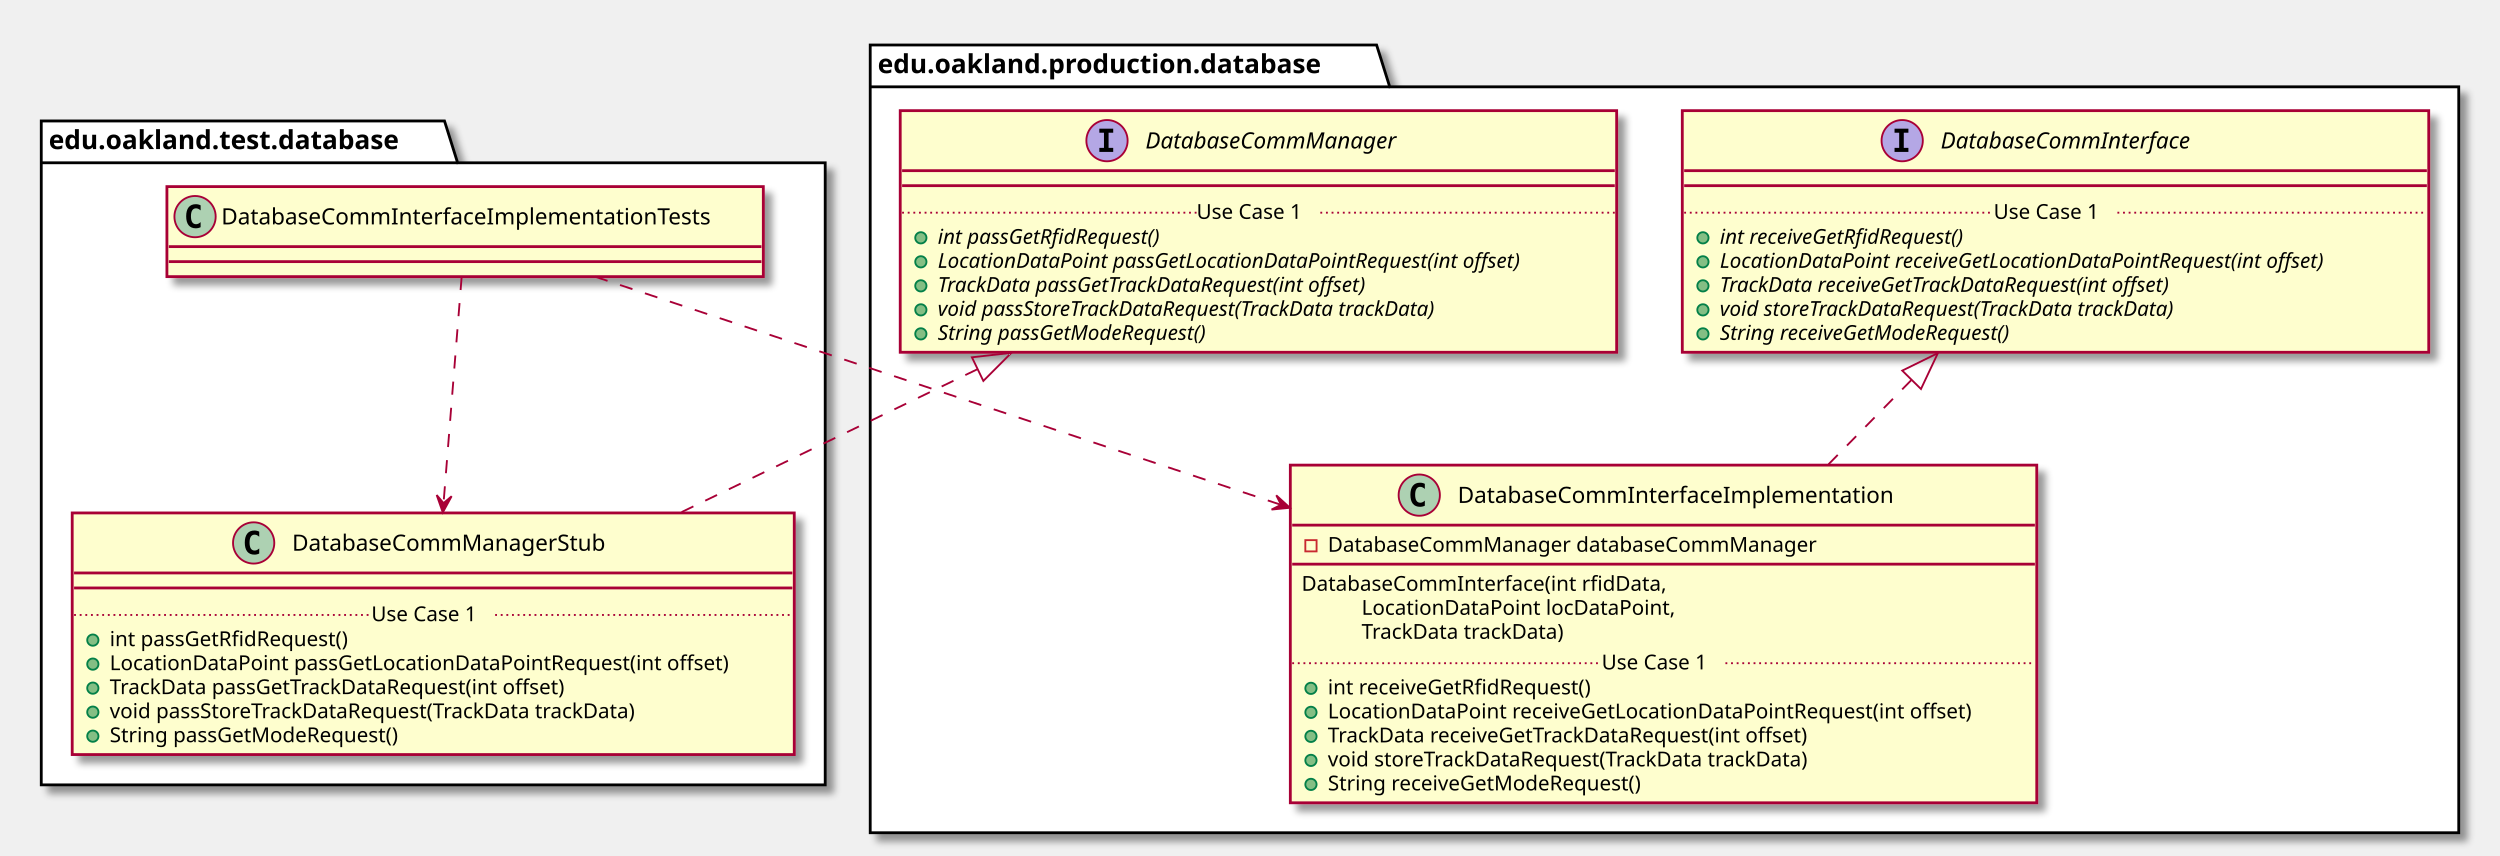
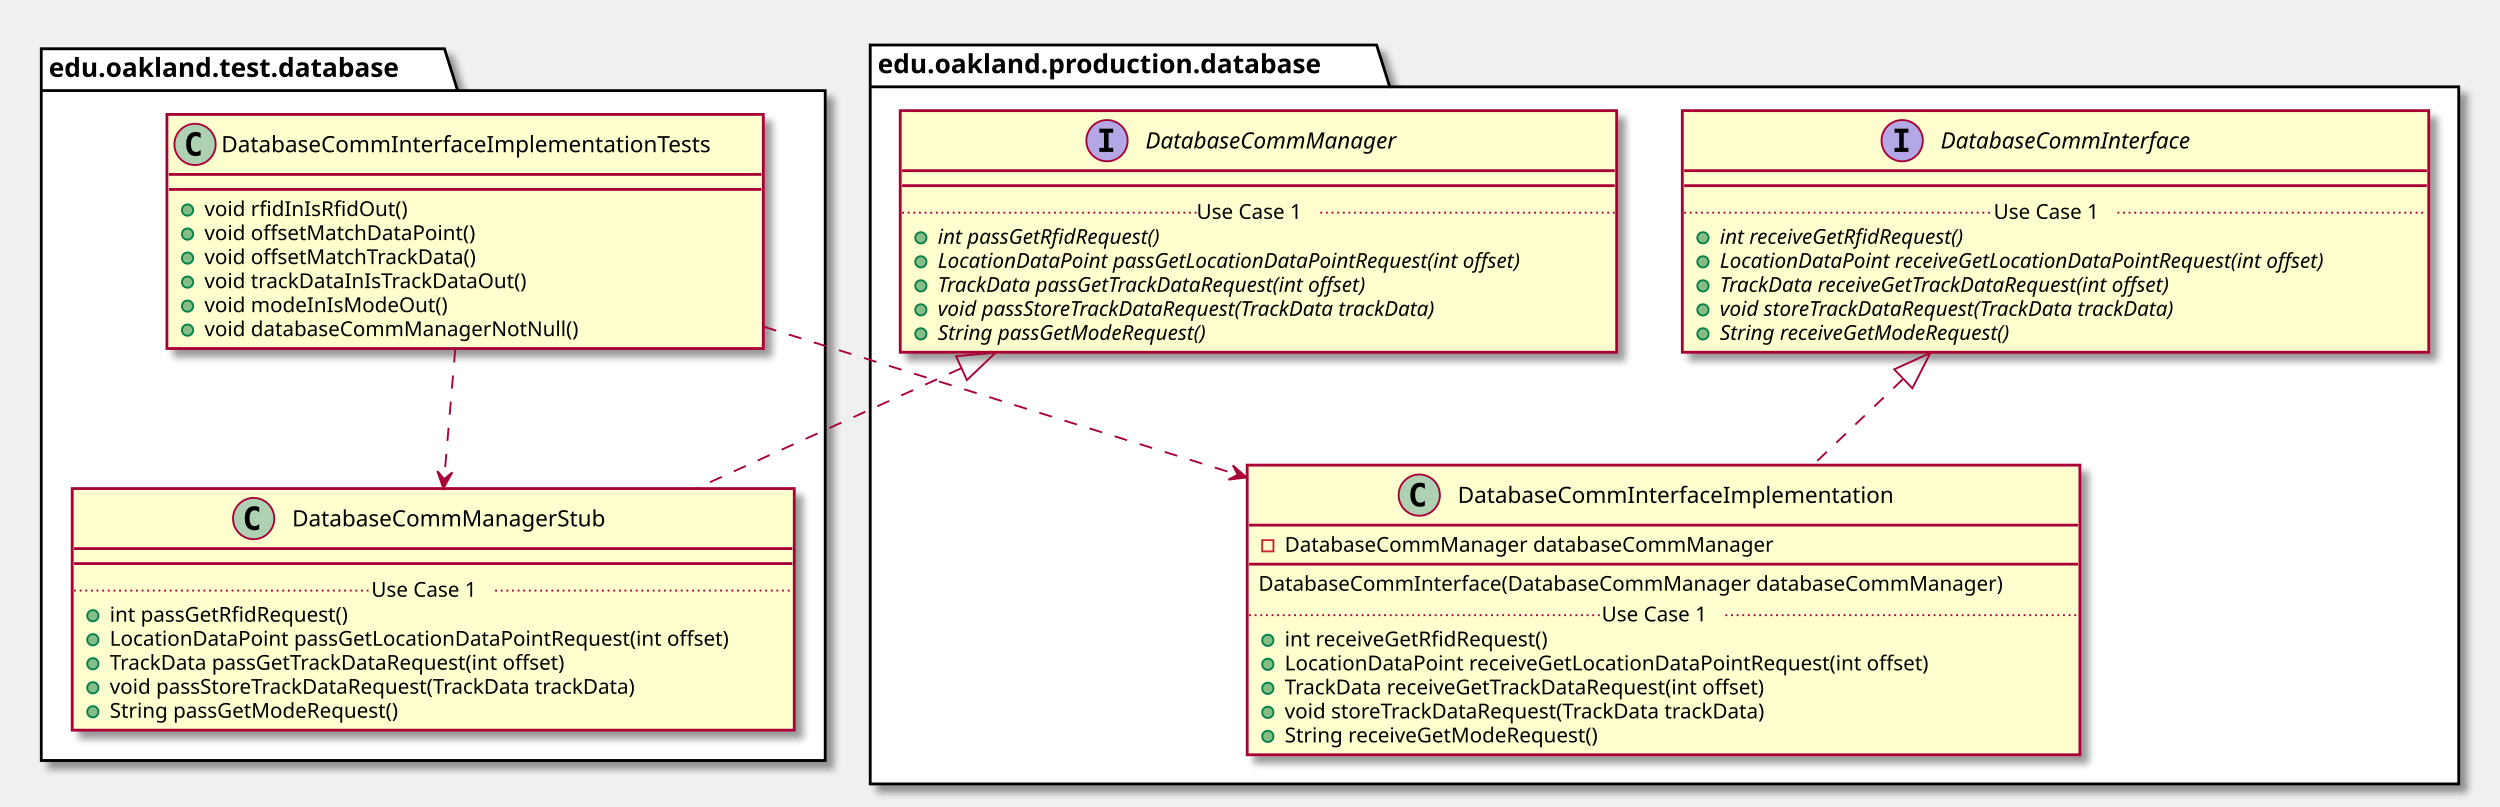
- <svg xmlns="http://www.w3.org/2000/svg" contentScriptType="application/ecmascript" contentStyleType="text/css" height="456px" preserveAspectRatio="none" style="width:1333px;height:456px;" version="1.1" viewBox="0 0 1333 456" width="1333px" zoomAndPan="magnify">
+ <svg xmlns="http://www.w3.org/2000/svg" contentScriptType="application/ecmascript" contentStyleType="text/css" height="430px" preserveAspectRatio="none" style="width:1333px;height:430px;" version="1.1" viewBox="0 0 1333 430" width="1333px" zoomAndPan="magnify">
  <defs>
-     <filter height="300%" id="f9vwxz6u68wg6" width="300%" x="-1" y="-1">
+     <filter height="300%" id="f1ndmvtk3av92o" width="300%" x="-1" y="-1">
      <feGaussianBlur result="blurOut" stdDeviation="2.0" />
      <feColorMatrix in="blurOut" result="blurOut2" type="matrix" values="0 0 0 0 0 0 0 0 0 0 0 0 0 0 0 0 0 0 .4 0" />
      <feOffset dx="4.0" dy="4.0" in="blurOut2" result="blurOut3" />
      <feBlend in="SourceGraphic" in2="blurOut3" mode="normal" />
    </filter>
  </defs>
  <g>
-     <polygon fill="#FFFFFF" filter="url(#f9vwxz6u68wg6)" points="22,64.5,237,64.5,244,86.797,440,86.797,440,418.5,22,418.5,22,64.5" style="stroke: #000000; stroke-width: 1.5;" />
-     <line style="stroke: #000000; stroke-width: 1.5;" x1="22" x2="244" y1="86.797" y2="86.797" />
-     <text fill="#000000" font-family="sans-serif" font-size="14" font-weight="bold" lengthAdjust="spacingAndGlyphs" textLength="209" x="26" y="79.495">edu.oakland.test.database</text>
-     <polygon fill="#FFFFFF" filter="url(#f9vwxz6u68wg6)" points="464,24,734,24,741,46.297,1311,46.297,1311,444,464,444,464,24" style="stroke: #000000; stroke-width: 1.5;" />
+     <polygon fill="#FFFFFF" filter="url(#f1ndmvtk3av92o)" points="22,26,237,26,244,48.297,440,48.297,440,405.5,22,405.5,22,26" style="stroke: #000000; stroke-width: 1.5;" />
+     <line style="stroke: #000000; stroke-width: 1.5;" x1="22" x2="244" y1="48.297" y2="48.297" />
+     <text fill="#000000" font-family="sans-serif" font-size="14" font-weight="bold" lengthAdjust="spacingAndGlyphs" textLength="209" x="26" y="40.995">edu.oakland.test.database</text>
+     <polygon fill="#FFFFFF" filter="url(#f1ndmvtk3av92o)" points="464,24,734,24,741,46.297,1311,46.297,1311,418,464,418,464,24" style="stroke: #000000; stroke-width: 1.5;" />
    <line style="stroke: #000000; stroke-width: 1.5;" x1="464" x2="741" y1="46.297" y2="46.297" />
    <text fill="#000000" font-family="sans-serif" font-size="14" font-weight="bold" lengthAdjust="spacingAndGlyphs" textLength="264" x="468" y="38.995">edu.oakland.production.database</text>
-     <rect fill="#FEFECE" filter="url(#f9vwxz6u68wg6)" height="48" id="DatabaseCommInterfaceImplementationTests" style="stroke: #A80036; stroke-width: 1.5;" width="318" x="89" y="99.5" />
-     <ellipse cx="104" cy="115.5" fill="#ADD1B2" rx="11" ry="11" style="stroke: #A80036; stroke-width: 1.0;" />
-     <path d="M106.969,121.141 Q106.391,121.438 105.75,121.578 Q105.109,121.734 104.406,121.734 Q101.906,121.734 100.578,120.094 Q99.266,118.438 99.266,115.312 Q99.266,112.188 100.578,110.531 Q101.906,108.875 104.406,108.875 Q105.109,108.875 105.75,109.031 Q106.406,109.188 106.969,109.484 L106.969,112.203 Q106.344,111.625 105.75,111.359 Q105.156,111.078 104.531,111.078 Q103.188,111.078 102.5,112.156 Q101.812,113.219 101.812,115.312 Q101.812,117.406 102.5,118.484 Q103.188,119.547 104.531,119.547 Q105.156,119.547 105.75,119.281 Q106.344,119 106.969,118.422 L106.969,121.141 Z " />
-     <text fill="#000000" font-family="sans-serif" font-size="12" lengthAdjust="spacingAndGlyphs" textLength="286" x="118" y="119.654">DatabaseCommInterfaceImplementationTests</text>
-     <line style="stroke: #A80036; stroke-width: 1.5;" x1="90" x2="406" y1="131.5" y2="131.5" />
-     <line style="stroke: #A80036; stroke-width: 1.5;" x1="90" x2="406" y1="139.5" y2="139.5" />
-     <rect fill="#FEFECE" filter="url(#f9vwxz6u68wg6)" height="128.828" id="DatabaseCommManagerStub" style="stroke: #A80036; stroke-width: 1.5;" width="385" x="38.5" y="273.5" />
-     <ellipse cx="135.25" cy="289.5" fill="#ADD1B2" rx="11" ry="11" style="stroke: #A80036; stroke-width: 1.0;" />
-     <path d="M138.219,295.141 Q137.641,295.438 137,295.578 Q136.359,295.734 135.656,295.734 Q133.156,295.734 131.828,294.094 Q130.516,292.438 130.516,289.312 Q130.516,286.188 131.828,284.531 Q133.156,282.875 135.656,282.875 Q136.359,282.875 137,283.031 Q137.656,283.188 138.219,283.484 L138.219,286.203 Q137.594,285.625 137,285.359 Q136.406,285.078 135.781,285.078 Q134.438,285.078 133.75,286.156 Q133.062,287.219 133.062,289.312 Q133.062,291.406 133.75,292.484 Q134.438,293.547 135.781,293.547 Q136.406,293.547 137,293.281 Q137.594,293 138.219,292.422 L138.219,295.141 Z " />
-     <text fill="#000000" font-family="sans-serif" font-size="12" lengthAdjust="spacingAndGlyphs" textLength="183" x="155.75" y="293.654">DatabaseCommManagerStub</text>
-     <line style="stroke: #A80036; stroke-width: 1.5;" x1="39.5" x2="422.5" y1="305.5" y2="305.5" />
-     <line style="stroke: #A80036; stroke-width: 1.5;" x1="39.5" x2="422.5" y1="313.5" y2="313.5" />
-     <ellipse cx="49.5" cy="341.305" fill="#84BE84" rx="3" ry="3" style="stroke: #038048; stroke-width: 1.0;" />
-     <text fill="#000000" font-family="sans-serif" font-size="11" lengthAdjust="spacingAndGlyphs" textLength="141" x="58.5" y="344.515">int passGetRfidRequest()</text>
-     <ellipse cx="49.5" cy="354.109" fill="#84BE84" rx="3" ry="3" style="stroke: #038048; stroke-width: 1.0;" />
-     <text fill="#000000" font-family="sans-serif" font-size="11" lengthAdjust="spacingAndGlyphs" textLength="359" x="58.5" y="357.32">LocationDataPoint passGetLocationDataPointRequest(int offset)</text>
-     <ellipse cx="49.5" cy="366.914" fill="#84BE84" rx="3" ry="3" style="stroke: #038048; stroke-width: 1.0;" />
-     <text fill="#000000" font-family="sans-serif" font-size="11" lengthAdjust="spacingAndGlyphs" textLength="271" x="58.5" y="370.125">TrackData passGetTrackDataRequest(int offset)</text>
-     <ellipse cx="49.5" cy="379.719" fill="#84BE84" rx="3" ry="3" style="stroke: #038048; stroke-width: 1.0;" />
-     <text fill="#000000" font-family="sans-serif" font-size="11" lengthAdjust="spacingAndGlyphs" textLength="312" x="58.5" y="382.929">void passStoreTrackDataRequest(TrackData trackData)</text>
-     <ellipse cx="49.5" cy="392.523" fill="#84BE84" rx="3" ry="3" style="stroke: #038048; stroke-width: 1.0;" />
-     <text fill="#000000" font-family="sans-serif" font-size="11" lengthAdjust="spacingAndGlyphs" textLength="170" x="58.5" y="395.734">String passGetModeRequest()</text>
-     <line style="stroke: #A80036; stroke-width: 1.0; stroke-dasharray: 1.0,2.0;" x1="39.5" x2="198" y1="327.902" y2="327.902" />
-     <text fill="#000000" font-family="sans-serif" font-size="11" lengthAdjust="spacingAndGlyphs" textLength="66" x="198" y="331.21">Use Case 1</text>
-     <line style="stroke: #A80036; stroke-width: 1.0; stroke-dasharray: 1.0,2.0;" x1="264" x2="422.5" y1="327.902" y2="327.902" />
-     <rect fill="#FEFECE" filter="url(#f9vwxz6u68wg6)" height="128.828" id="DatabaseCommManager" style="stroke: #A80036; stroke-width: 1.5;" width="382" x="480" y="59" />
+     <rect fill="#FEFECE" filter="url(#f1ndmvtk3av92o)" height="124.828" id="DatabaseCommInterfaceImplementationTests" style="stroke: #A80036; stroke-width: 1.5;" width="318" x="89" y="61" />
+     <ellipse cx="104" cy="77" fill="#ADD1B2" rx="11" ry="11" style="stroke: #A80036; stroke-width: 1.0;" />
+     <path d="M106.969,82.641 Q106.391,82.938 105.75,83.078 Q105.109,83.234 104.406,83.234 Q101.906,83.234 100.578,81.594 Q99.266,79.938 99.266,76.812 Q99.266,73.688 100.578,72.031 Q101.906,70.375 104.406,70.375 Q105.109,70.375 105.75,70.531 Q106.406,70.688 106.969,70.984 L106.969,73.703 Q106.344,73.125 105.75,72.859 Q105.156,72.578 104.531,72.578 Q103.188,72.578 102.5,73.656 Q101.812,74.719 101.812,76.812 Q101.812,78.906 102.5,79.984 Q103.188,81.047 104.531,81.047 Q105.156,81.047 105.75,80.781 Q106.344,80.5 106.969,79.922 L106.969,82.641 Z " />
+     <text fill="#000000" font-family="sans-serif" font-size="12" lengthAdjust="spacingAndGlyphs" textLength="286" x="118" y="81.154">DatabaseCommInterfaceImplementationTests</text>
+     <line style="stroke: #A80036; stroke-width: 1.5;" x1="90" x2="406" y1="93" y2="93" />
+     <line style="stroke: #A80036; stroke-width: 1.5;" x1="90" x2="406" y1="101" y2="101" />
+     <ellipse cx="100" cy="112" fill="#84BE84" rx="3" ry="3" style="stroke: #038048; stroke-width: 1.0;" />
+     <text fill="#000000" font-family="sans-serif" font-size="11" lengthAdjust="spacingAndGlyphs" textLength="115" x="109" y="115.21">void rfidInIsRfidOut()</text>
+     <ellipse cx="100" cy="124.805" fill="#84BE84" rx="3" ry="3" style="stroke: #038048; stroke-width: 1.0;" />
+     <text fill="#000000" font-family="sans-serif" font-size="11" lengthAdjust="spacingAndGlyphs" textLength="155" x="109" y="128.015">void offsetMatchDataPoint()</text>
+     <ellipse cx="100" cy="137.609" fill="#84BE84" rx="3" ry="3" style="stroke: #038048; stroke-width: 1.0;" />
+     <text fill="#000000" font-family="sans-serif" font-size="11" lengthAdjust="spacingAndGlyphs" textLength="158" x="109" y="140.82">void offsetMatchTrackData()</text>
+     <ellipse cx="100" cy="150.414" fill="#84BE84" rx="3" ry="3" style="stroke: #038048; stroke-width: 1.0;" />
+     <text fill="#000000" font-family="sans-serif" font-size="11" lengthAdjust="spacingAndGlyphs" textLength="186" x="109" y="153.625">void trackDataInIsTrackDataOut()</text>
+     <ellipse cx="100" cy="163.219" fill="#84BE84" rx="3" ry="3" style="stroke: #038048; stroke-width: 1.0;" />
+     <text fill="#000000" font-family="sans-serif" font-size="11" lengthAdjust="spacingAndGlyphs" textLength="137" x="109" y="166.429">void modeInIsModeOut()</text>
+     <ellipse cx="100" cy="176.023" fill="#84BE84" rx="3" ry="3" style="stroke: #038048; stroke-width: 1.0;" />
+     <text fill="#000000" font-family="sans-serif" font-size="11" lengthAdjust="spacingAndGlyphs" textLength="214" x="109" y="179.234">void databaseCommManagerNotNull()</text>
+     <rect fill="#FEFECE" filter="url(#f1ndmvtk3av92o)" height="128.828" id="DatabaseCommManagerStub" style="stroke: #A80036; stroke-width: 1.5;" width="385" x="38.5" y="260.5" />
+     <ellipse cx="135.25" cy="276.5" fill="#ADD1B2" rx="11" ry="11" style="stroke: #A80036; stroke-width: 1.0;" />
+     <path d="M138.219,282.141 Q137.641,282.438 137,282.578 Q136.359,282.734 135.656,282.734 Q133.156,282.734 131.828,281.094 Q130.516,279.438 130.516,276.312 Q130.516,273.188 131.828,271.531 Q133.156,269.875 135.656,269.875 Q136.359,269.875 137,270.031 Q137.656,270.188 138.219,270.484 L138.219,273.203 Q137.594,272.625 137,272.359 Q136.406,272.078 135.781,272.078 Q134.438,272.078 133.75,273.156 Q133.062,274.219 133.062,276.312 Q133.062,278.406 133.75,279.484 Q134.438,280.547 135.781,280.547 Q136.406,280.547 137,280.281 Q137.594,280 138.219,279.422 L138.219,282.141 Z " />
+     <text fill="#000000" font-family="sans-serif" font-size="12" lengthAdjust="spacingAndGlyphs" textLength="183" x="155.75" y="280.654">DatabaseCommManagerStub</text>
+     <line style="stroke: #A80036; stroke-width: 1.5;" x1="39.5" x2="422.5" y1="292.5" y2="292.5" />
+     <line style="stroke: #A80036; stroke-width: 1.5;" x1="39.5" x2="422.5" y1="300.5" y2="300.5" />
+     <ellipse cx="49.5" cy="328.305" fill="#84BE84" rx="3" ry="3" style="stroke: #038048; stroke-width: 1.0;" />
+     <text fill="#000000" font-family="sans-serif" font-size="11" lengthAdjust="spacingAndGlyphs" textLength="141" x="58.5" y="331.515">int passGetRfidRequest()</text>
+     <ellipse cx="49.5" cy="341.109" fill="#84BE84" rx="3" ry="3" style="stroke: #038048; stroke-width: 1.0;" />
+     <text fill="#000000" font-family="sans-serif" font-size="11" lengthAdjust="spacingAndGlyphs" textLength="359" x="58.5" y="344.32">LocationDataPoint passGetLocationDataPointRequest(int offset)</text>
+     <ellipse cx="49.5" cy="353.914" fill="#84BE84" rx="3" ry="3" style="stroke: #038048; stroke-width: 1.0;" />
+     <text fill="#000000" font-family="sans-serif" font-size="11" lengthAdjust="spacingAndGlyphs" textLength="271" x="58.5" y="357.125">TrackData passGetTrackDataRequest(int offset)</text>
+     <ellipse cx="49.5" cy="366.719" fill="#84BE84" rx="3" ry="3" style="stroke: #038048; stroke-width: 1.0;" />
+     <text fill="#000000" font-family="sans-serif" font-size="11" lengthAdjust="spacingAndGlyphs" textLength="312" x="58.5" y="369.929">void passStoreTrackDataRequest(TrackData trackData)</text>
+     <ellipse cx="49.5" cy="379.523" fill="#84BE84" rx="3" ry="3" style="stroke: #038048; stroke-width: 1.0;" />
+     <text fill="#000000" font-family="sans-serif" font-size="11" lengthAdjust="spacingAndGlyphs" textLength="170" x="58.5" y="382.734">String passGetModeRequest()</text>
+     <line style="stroke: #A80036; stroke-width: 1.0; stroke-dasharray: 1.0,2.0;" x1="39.5" x2="198" y1="314.902" y2="314.902" />
+     <text fill="#000000" font-family="sans-serif" font-size="11" lengthAdjust="spacingAndGlyphs" textLength="66" x="198" y="318.21">Use Case 1</text>
+     <line style="stroke: #A80036; stroke-width: 1.0; stroke-dasharray: 1.0,2.0;" x1="264" x2="422.5" y1="314.902" y2="314.902" />
+     <rect fill="#FEFECE" filter="url(#f1ndmvtk3av92o)" height="128.828" id="DatabaseCommManager" style="stroke: #A80036; stroke-width: 1.5;" width="382" x="480" y="59" />
    <ellipse cx="590.25" cy="75" fill="#B4A7E5" rx="11" ry="11" style="stroke: #A80036; stroke-width: 1.0;" />
    <path d="M586.172,70.766 L586.172,68.609 L593.562,68.609 L593.562,70.766 L591.094,70.766 L591.094,78.844 L593.562,78.844 L593.562,81 L586.172,81 L586.172,78.844 L588.641,78.844 L588.641,70.766 L586.172,70.766 Z " />
    <text fill="#000000" font-family="sans-serif" font-size="12" font-style="italic" lengthAdjust="spacingAndGlyphs" textLength="153" x="610.75" y="79.154">DatabaseCommManager</text>
    <line style="stroke: #A80036; stroke-width: 1.5;" x1="481" x2="861" y1="91" y2="91" />
    <line style="stroke: #A80036; stroke-width: 1.5;" x1="481" x2="861" y1="99" y2="99" />
    <ellipse cx="491" cy="126.805" fill="#84BE84" rx="3" ry="3" style="stroke: #038048; stroke-width: 1.0;" />
    <text fill="#000000" font-family="sans-serif" font-size="11" font-style="italic" lengthAdjust="spacingAndGlyphs" textLength="140" x="500" y="130.015">int passGetRfidRequest()</text>
    <ellipse cx="491" cy="139.609" fill="#84BE84" rx="3" ry="3" style="stroke: #038048; stroke-width: 1.0;" />
    <text fill="#000000" font-family="sans-serif" font-size="11" font-style="italic" lengthAdjust="spacingAndGlyphs" textLength="356" x="500" y="142.82">LocationDataPoint passGetLocationDataPointRequest(int offset)</text>
    <ellipse cx="491" cy="152.414" fill="#84BE84" rx="3" ry="3" style="stroke: #038048; stroke-width: 1.0;" />
    <text fill="#000000" font-family="sans-serif" font-size="11" font-style="italic" lengthAdjust="spacingAndGlyphs" textLength="268" x="500" y="155.625">TrackData passGetTrackDataRequest(int offset)</text>
    <ellipse cx="491" cy="165.219" fill="#84BE84" rx="3" ry="3" style="stroke: #038048; stroke-width: 1.0;" />
    <text fill="#000000" font-family="sans-serif" font-size="11" font-style="italic" lengthAdjust="spacingAndGlyphs" textLength="310" x="500" y="168.429">void passStoreTrackDataRequest(TrackData trackData)</text>
    <ellipse cx="491" cy="178.023" fill="#84BE84" rx="3" ry="3" style="stroke: #038048; stroke-width: 1.0;" />
    <text fill="#000000" font-family="sans-serif" font-size="11" font-style="italic" lengthAdjust="spacingAndGlyphs" textLength="167" x="500" y="181.234">String passGetModeRequest()</text>
    <line style="stroke: #A80036; stroke-width: 1.0; stroke-dasharray: 1.0,2.0;" x1="481" x2="638" y1="113.402" y2="113.402" />
    <text fill="#000000" font-family="sans-serif" font-size="11" lengthAdjust="spacingAndGlyphs" textLength="66" x="638" y="116.71">Use Case 1</text>
    <line style="stroke: #A80036; stroke-width: 1.0; stroke-dasharray: 1.0,2.0;" x1="704" x2="861" y1="113.402" y2="113.402" />
-     <rect fill="#FEFECE" filter="url(#f9vwxz6u68wg6)" height="180.047" id="DatabaseCommInterfaceImplementation" style="stroke: #A80036; stroke-width: 1.5;" width="398" x="688" y="248" />
+     <rect fill="#FEFECE" filter="url(#f1ndmvtk3av92o)" height="154.438" id="DatabaseCommInterfaceImplementation" style="stroke: #A80036; stroke-width: 1.5;" width="444" x="665" y="248" />
    <ellipse cx="756.75" cy="264" fill="#ADD1B2" rx="11" ry="11" style="stroke: #A80036; stroke-width: 1.0;" />
    <path d="M759.719,269.641 Q759.141,269.938 758.5,270.078 Q757.859,270.234 757.156,270.234 Q754.656,270.234 753.328,268.594 Q752.016,266.938 752.016,263.812 Q752.016,260.688 753.328,259.031 Q754.656,257.375 757.156,257.375 Q757.859,257.375 758.5,257.531 Q759.156,257.688 759.719,257.984 L759.719,260.703 Q759.094,260.125 758.5,259.859 Q757.906,259.578 757.281,259.578 Q755.938,259.578 755.25,260.656 Q754.562,261.719 754.562,263.812 Q754.562,265.906 755.25,266.984 Q755.938,268.047 757.281,268.047 Q757.906,268.047 758.5,267.781 Q759.094,267.5 759.719,266.922 L759.719,269.641 Z " />
    <text fill="#000000" font-family="sans-serif" font-size="12" lengthAdjust="spacingAndGlyphs" textLength="252" x="777.25" y="268.154">DatabaseCommInterfaceImplementation</text>
-     <line style="stroke: #A80036; stroke-width: 1.5;" x1="689" x2="1085" y1="280" y2="280" />
-     <rect fill="none" height="6" style="stroke: #C82930; stroke-width: 1.0;" width="6" x="696" y="288" />
-     <text fill="#000000" font-family="sans-serif" font-size="11" lengthAdjust="spacingAndGlyphs" textLength="283" x="708" y="294.21">DatabaseCommManager databaseCommManager</text>
-     <line style="stroke: #A80036; stroke-width: 1.5;" x1="689" x2="1085" y1="300.805" y2="300.805" />
-     <text fill="#000000" font-family="sans-serif" font-size="11" lengthAdjust="spacingAndGlyphs" textLength="212" x="694" y="315.015">DatabaseCommInterface(int rfidData,</text>
-     <text fill="#000000" font-family="sans-serif" font-size="11" lengthAdjust="spacingAndGlyphs" textLength="179" x="726" y="327.82">LocationDataPoint locDataPoint,</text>
-     <text fill="#000000" font-family="sans-serif" font-size="11" lengthAdjust="spacingAndGlyphs" textLength="119" x="726" y="340.625">TrackData trackData)</text>
-     <ellipse cx="699" cy="367.023" fill="#84BE84" rx="3" ry="3" style="stroke: #038048; stroke-width: 1.0;" />
-     <text fill="#000000" font-family="sans-serif" font-size="11" lengthAdjust="spacingAndGlyphs" textLength="154" x="708" y="370.234">int receiveGetRfidRequest()</text>
-     <ellipse cx="699" cy="379.828" fill="#84BE84" rx="3" ry="3" style="stroke: #038048; stroke-width: 1.0;" />
-     <text fill="#000000" font-family="sans-serif" font-size="11" lengthAdjust="spacingAndGlyphs" textLength="372" x="708" y="383.039">LocationDataPoint receiveGetLocationDataPointRequest(int offset)</text>
-     <ellipse cx="699" cy="392.633" fill="#84BE84" rx="3" ry="3" style="stroke: #038048; stroke-width: 1.0;" />
-     <text fill="#000000" font-family="sans-serif" font-size="11" lengthAdjust="spacingAndGlyphs" textLength="284" x="708" y="395.843">TrackData receiveGetTrackDataRequest(int offset)</text>
-     <ellipse cx="699" cy="405.438" fill="#84BE84" rx="3" ry="3" style="stroke: #038048; stroke-width: 1.0;" />
-     <text fill="#000000" font-family="sans-serif" font-size="11" lengthAdjust="spacingAndGlyphs" textLength="283" x="708" y="408.648">void storeTrackDataRequest(TrackData trackData)</text>
-     <ellipse cx="699" cy="418.242" fill="#84BE84" rx="3" ry="3" style="stroke: #038048; stroke-width: 1.0;" />
-     <text fill="#000000" font-family="sans-serif" font-size="11" lengthAdjust="spacingAndGlyphs" textLength="183" x="708" y="421.453">String receiveGetModeRequest()</text>
-     <line style="stroke: #A80036; stroke-width: 1.0; stroke-dasharray: 1.0,2.0;" x1="689" x2="854" y1="353.621" y2="353.621" />
-     <text fill="#000000" font-family="sans-serif" font-size="11" lengthAdjust="spacingAndGlyphs" textLength="66" x="854" y="356.929">Use Case 1</text>
-     <line style="stroke: #A80036; stroke-width: 1.0; stroke-dasharray: 1.0,2.0;" x1="920" x2="1085" y1="353.621" y2="353.621" />
-     <rect fill="#FEFECE" filter="url(#f9vwxz6u68wg6)" height="128.828" id="DatabaseCommInterface" style="stroke: #A80036; stroke-width: 1.5;" width="398" x="897" y="59" />
+     <line style="stroke: #A80036; stroke-width: 1.5;" x1="666" x2="1108" y1="280" y2="280" />
+     <rect fill="none" height="6" style="stroke: #C82930; stroke-width: 1.0;" width="6" x="673" y="288" />
+     <text fill="#000000" font-family="sans-serif" font-size="11" lengthAdjust="spacingAndGlyphs" textLength="283" x="685" y="294.21">DatabaseCommManager databaseCommManager</text>
+     <line style="stroke: #A80036; stroke-width: 1.5;" x1="666" x2="1108" y1="300.805" y2="300.805" />
+     <text fill="#000000" font-family="sans-serif" font-size="11" lengthAdjust="spacingAndGlyphs" textLength="432" x="671" y="315.015">DatabaseCommInterface(DatabaseCommManager databaseCommManager)</text>
+     <ellipse cx="676" cy="341.414" fill="#84BE84" rx="3" ry="3" style="stroke: #038048; stroke-width: 1.0;" />
+     <text fill="#000000" font-family="sans-serif" font-size="11" lengthAdjust="spacingAndGlyphs" textLength="154" x="685" y="344.625">int receiveGetRfidRequest()</text>
+     <ellipse cx="676" cy="354.219" fill="#84BE84" rx="3" ry="3" style="stroke: #038048; stroke-width: 1.0;" />
+     <text fill="#000000" font-family="sans-serif" font-size="11" lengthAdjust="spacingAndGlyphs" textLength="372" x="685" y="357.429">LocationDataPoint receiveGetLocationDataPointRequest(int offset)</text>
+     <ellipse cx="676" cy="367.023" fill="#84BE84" rx="3" ry="3" style="stroke: #038048; stroke-width: 1.0;" />
+     <text fill="#000000" font-family="sans-serif" font-size="11" lengthAdjust="spacingAndGlyphs" textLength="284" x="685" y="370.234">TrackData receiveGetTrackDataRequest(int offset)</text>
+     <ellipse cx="676" cy="379.828" fill="#84BE84" rx="3" ry="3" style="stroke: #038048; stroke-width: 1.0;" />
+     <text fill="#000000" font-family="sans-serif" font-size="11" lengthAdjust="spacingAndGlyphs" textLength="283" x="685" y="383.039">void storeTrackDataRequest(TrackData trackData)</text>
+     <ellipse cx="676" cy="392.633" fill="#84BE84" rx="3" ry="3" style="stroke: #038048; stroke-width: 1.0;" />
+     <text fill="#000000" font-family="sans-serif" font-size="11" lengthAdjust="spacingAndGlyphs" textLength="183" x="685" y="395.843">String receiveGetModeRequest()</text>
+     <line style="stroke: #A80036; stroke-width: 1.0; stroke-dasharray: 1.0,2.0;" x1="666" x2="854" y1="328.012" y2="328.012" />
+     <text fill="#000000" font-family="sans-serif" font-size="11" lengthAdjust="spacingAndGlyphs" textLength="66" x="854" y="331.32">Use Case 1</text>
+     <line style="stroke: #A80036; stroke-width: 1.0; stroke-dasharray: 1.0,2.0;" x1="920" x2="1108" y1="328.012" y2="328.012" />
+     <rect fill="#FEFECE" filter="url(#f1ndmvtk3av92o)" height="128.828" id="DatabaseCommInterface" style="stroke: #A80036; stroke-width: 1.5;" width="398" x="897" y="59" />
    <ellipse cx="1014.25" cy="75" fill="#B4A7E5" rx="11" ry="11" style="stroke: #A80036; stroke-width: 1.0;" />
    <path d="M1010.172,70.766 L1010.172,68.609 L1017.562,68.609 L1017.562,70.766 L1015.094,70.766 L1015.094,78.844 L1017.562,78.844 L1017.562,81 L1010.172,81 L1010.172,78.844 L1012.641,78.844 L1012.641,70.766 L1010.172,70.766 Z " />
    <text fill="#000000" font-family="sans-serif" font-size="12" font-style="italic" lengthAdjust="spacingAndGlyphs" textLength="155" x="1034.75" y="79.154">DatabaseCommInterface</text>
    <line style="stroke: #A80036; stroke-width: 1.5;" x1="898" x2="1294" y1="91" y2="91" />
    <line style="stroke: #A80036; stroke-width: 1.5;" x1="898" x2="1294" y1="99" y2="99" />
    <ellipse cx="908" cy="126.805" fill="#84BE84" rx="3" ry="3" style="stroke: #038048; stroke-width: 1.0;" />
    <text fill="#000000" font-family="sans-serif" font-size="11" font-style="italic" lengthAdjust="spacingAndGlyphs" textLength="156" x="917" y="130.015">int receiveGetRfidRequest()</text>
    <ellipse cx="908" cy="139.609" fill="#84BE84" rx="3" ry="3" style="stroke: #038048; stroke-width: 1.0;" />
    <text fill="#000000" font-family="sans-serif" font-size="11" font-style="italic" lengthAdjust="spacingAndGlyphs" textLength="372" x="917" y="142.82">LocationDataPoint receiveGetLocationDataPointRequest(int offset)</text>
    <ellipse cx="908" cy="152.414" fill="#84BE84" rx="3" ry="3" style="stroke: #038048; stroke-width: 1.0;" />
    <text fill="#000000" font-family="sans-serif" font-size="11" font-style="italic" lengthAdjust="spacingAndGlyphs" textLength="284" x="917" y="155.625">TrackData receiveGetTrackDataRequest(int offset)</text>
    <ellipse cx="908" cy="165.219" fill="#84BE84" rx="3" ry="3" style="stroke: #038048; stroke-width: 1.0;" />
    <text fill="#000000" font-family="sans-serif" font-size="11" font-style="italic" lengthAdjust="spacingAndGlyphs" textLength="283" x="917" y="168.429">void storeTrackDataRequest(TrackData trackData)</text>
    <ellipse cx="908" cy="178.023" fill="#84BE84" rx="3" ry="3" style="stroke: #038048; stroke-width: 1.0;" />
    <text fill="#000000" font-family="sans-serif" font-size="11" font-style="italic" lengthAdjust="spacingAndGlyphs" textLength="183" x="917" y="181.234">String receiveGetModeRequest()</text>
    <line style="stroke: #A80036; stroke-width: 1.0; stroke-dasharray: 1.0,2.0;" x1="898" x2="1063" y1="113.402" y2="113.402" />
    <text fill="#000000" font-family="sans-serif" font-size="11" lengthAdjust="spacingAndGlyphs" textLength="66" x="1063" y="116.71">Use Case 1</text>
    <line style="stroke: #A80036; stroke-width: 1.0; stroke-dasharray: 1.0,2.0;" x1="1129" x2="1294" y1="113.402" y2="113.402" />
-     <path d="M521,196.94 C469.61,221.76 412.54,249.32 362.71,273.39 " fill="none" id="DatabaseCommManager&lt;-DatabaseCommManagerStub" style="stroke: #A80036; stroke-width: 1.0; stroke-dasharray: 7.0,7.0;" />
-     <polygon fill="none" points="518.23,190.51,539.28,188.11,524.32,203.11,518.23,190.51" style="stroke: #A80036; stroke-width: 1.0;" />
-     <path d="M246.15,147.65 C243.85,176.38 239.83,226.68 236.5,268.22 " fill="none" id="DatabaseCommInterfaceImplementationTests-&gt;DatabaseCommManagerStub" style="stroke: #A80036; stroke-width: 1.0; stroke-dasharray: 7.0,7.0;" />
-     <polygon fill="#A80036" points="236.1,273.24,240.809,264.59,236.501,268.256,232.835,263.948,236.1,273.24" style="stroke: #A80036; stroke-width: 1.0;" />
-     <path d="M1019.15,202.63 C1004.71,217.31 989.52,232.77 974.78,247.75 " fill="none" id="DatabaseCommInterface&lt;-DatabaseCommInterfaceImplementation" style="stroke: #A80036; stroke-width: 1.0; stroke-dasharray: 7.0,7.0;" />
-     <polygon fill="none" points="1014.28,197.61,1033.29,188.26,1024.26,207.42,1014.28,197.61" style="stroke: #A80036; stroke-width: 1.0;" />
-     <path d="M317.3,147.54 C404.3,176.48 557.38,227.38 682.96,269.15 " fill="none" id="DatabaseCommInterfaceImplementationTests-&gt;DatabaseCommInterfaceImplementation" style="stroke: #A80036; stroke-width: 1.0; stroke-dasharray: 7.0,7.0;" />
-     <polygon fill="#A80036" points="687.79,270.75,680.517,264.109,683.047,269.169,677.987,271.699,687.79,270.75" style="stroke: #A80036; stroke-width: 1.0;" />
+     <path d="M512.41,196.41 C466.31,217.31 416.3,239.98 371.41,260.34 " fill="none" id="DatabaseCommManager&lt;-DatabaseCommManagerStub" style="stroke: #A80036; stroke-width: 1.0; stroke-dasharray: 7.0,7.0;" />
+     <polygon fill="none" points="509.77,189.92,530.87,188.03,515.55,202.67,509.77,189.92" style="stroke: #A80036; stroke-width: 1.0;" />
+     <path d="M242.74,186.26 C240.87,208.17 238.76,232.97 236.84,255.42 " fill="none" id="DatabaseCommInterfaceImplementationTests-&gt;DatabaseCommManagerStub" style="stroke: #A80036; stroke-width: 1.0; stroke-dasharray: 7.0,7.0;" />
+     <polygon fill="#A80036" points="236.41,260.47,241.166,251.846,236.838,255.488,233.196,251.161,236.41,260.47" style="stroke: #A80036; stroke-width: 1.0;" />
+     <path d="M1014.57,202.23 C998.92,217.17 982.55,232.79 966.95,247.68 " fill="none" id="DatabaseCommInterface&lt;-DatabaseCommInterfaceImplementation" style="stroke: #A80036; stroke-width: 1.0; stroke-dasharray: 7.0,7.0;" />
+     <polygon fill="none" points="1010,196.92,1029.3,188.17,1019.66,207.04,1010,196.92" style="stroke: #A80036; stroke-width: 1.0;" />
+     <path d="M407.19,174.2 C483.48,198.02 576.23,226.97 659.77,253.06 " fill="none" id="DatabaseCommInterfaceImplementationTests-&gt;DatabaseCommInterfaceImplementation" style="stroke: #A80036; stroke-width: 1.0; stroke-dasharray: 7.0,7.0;" />
+     <polygon fill="#A80036" points="664.75,254.61,657.346,248.115,659.976,253.124,654.968,255.754,664.75,254.61" style="stroke: #A80036; stroke-width: 1.0;" />
  </g>
</svg>
